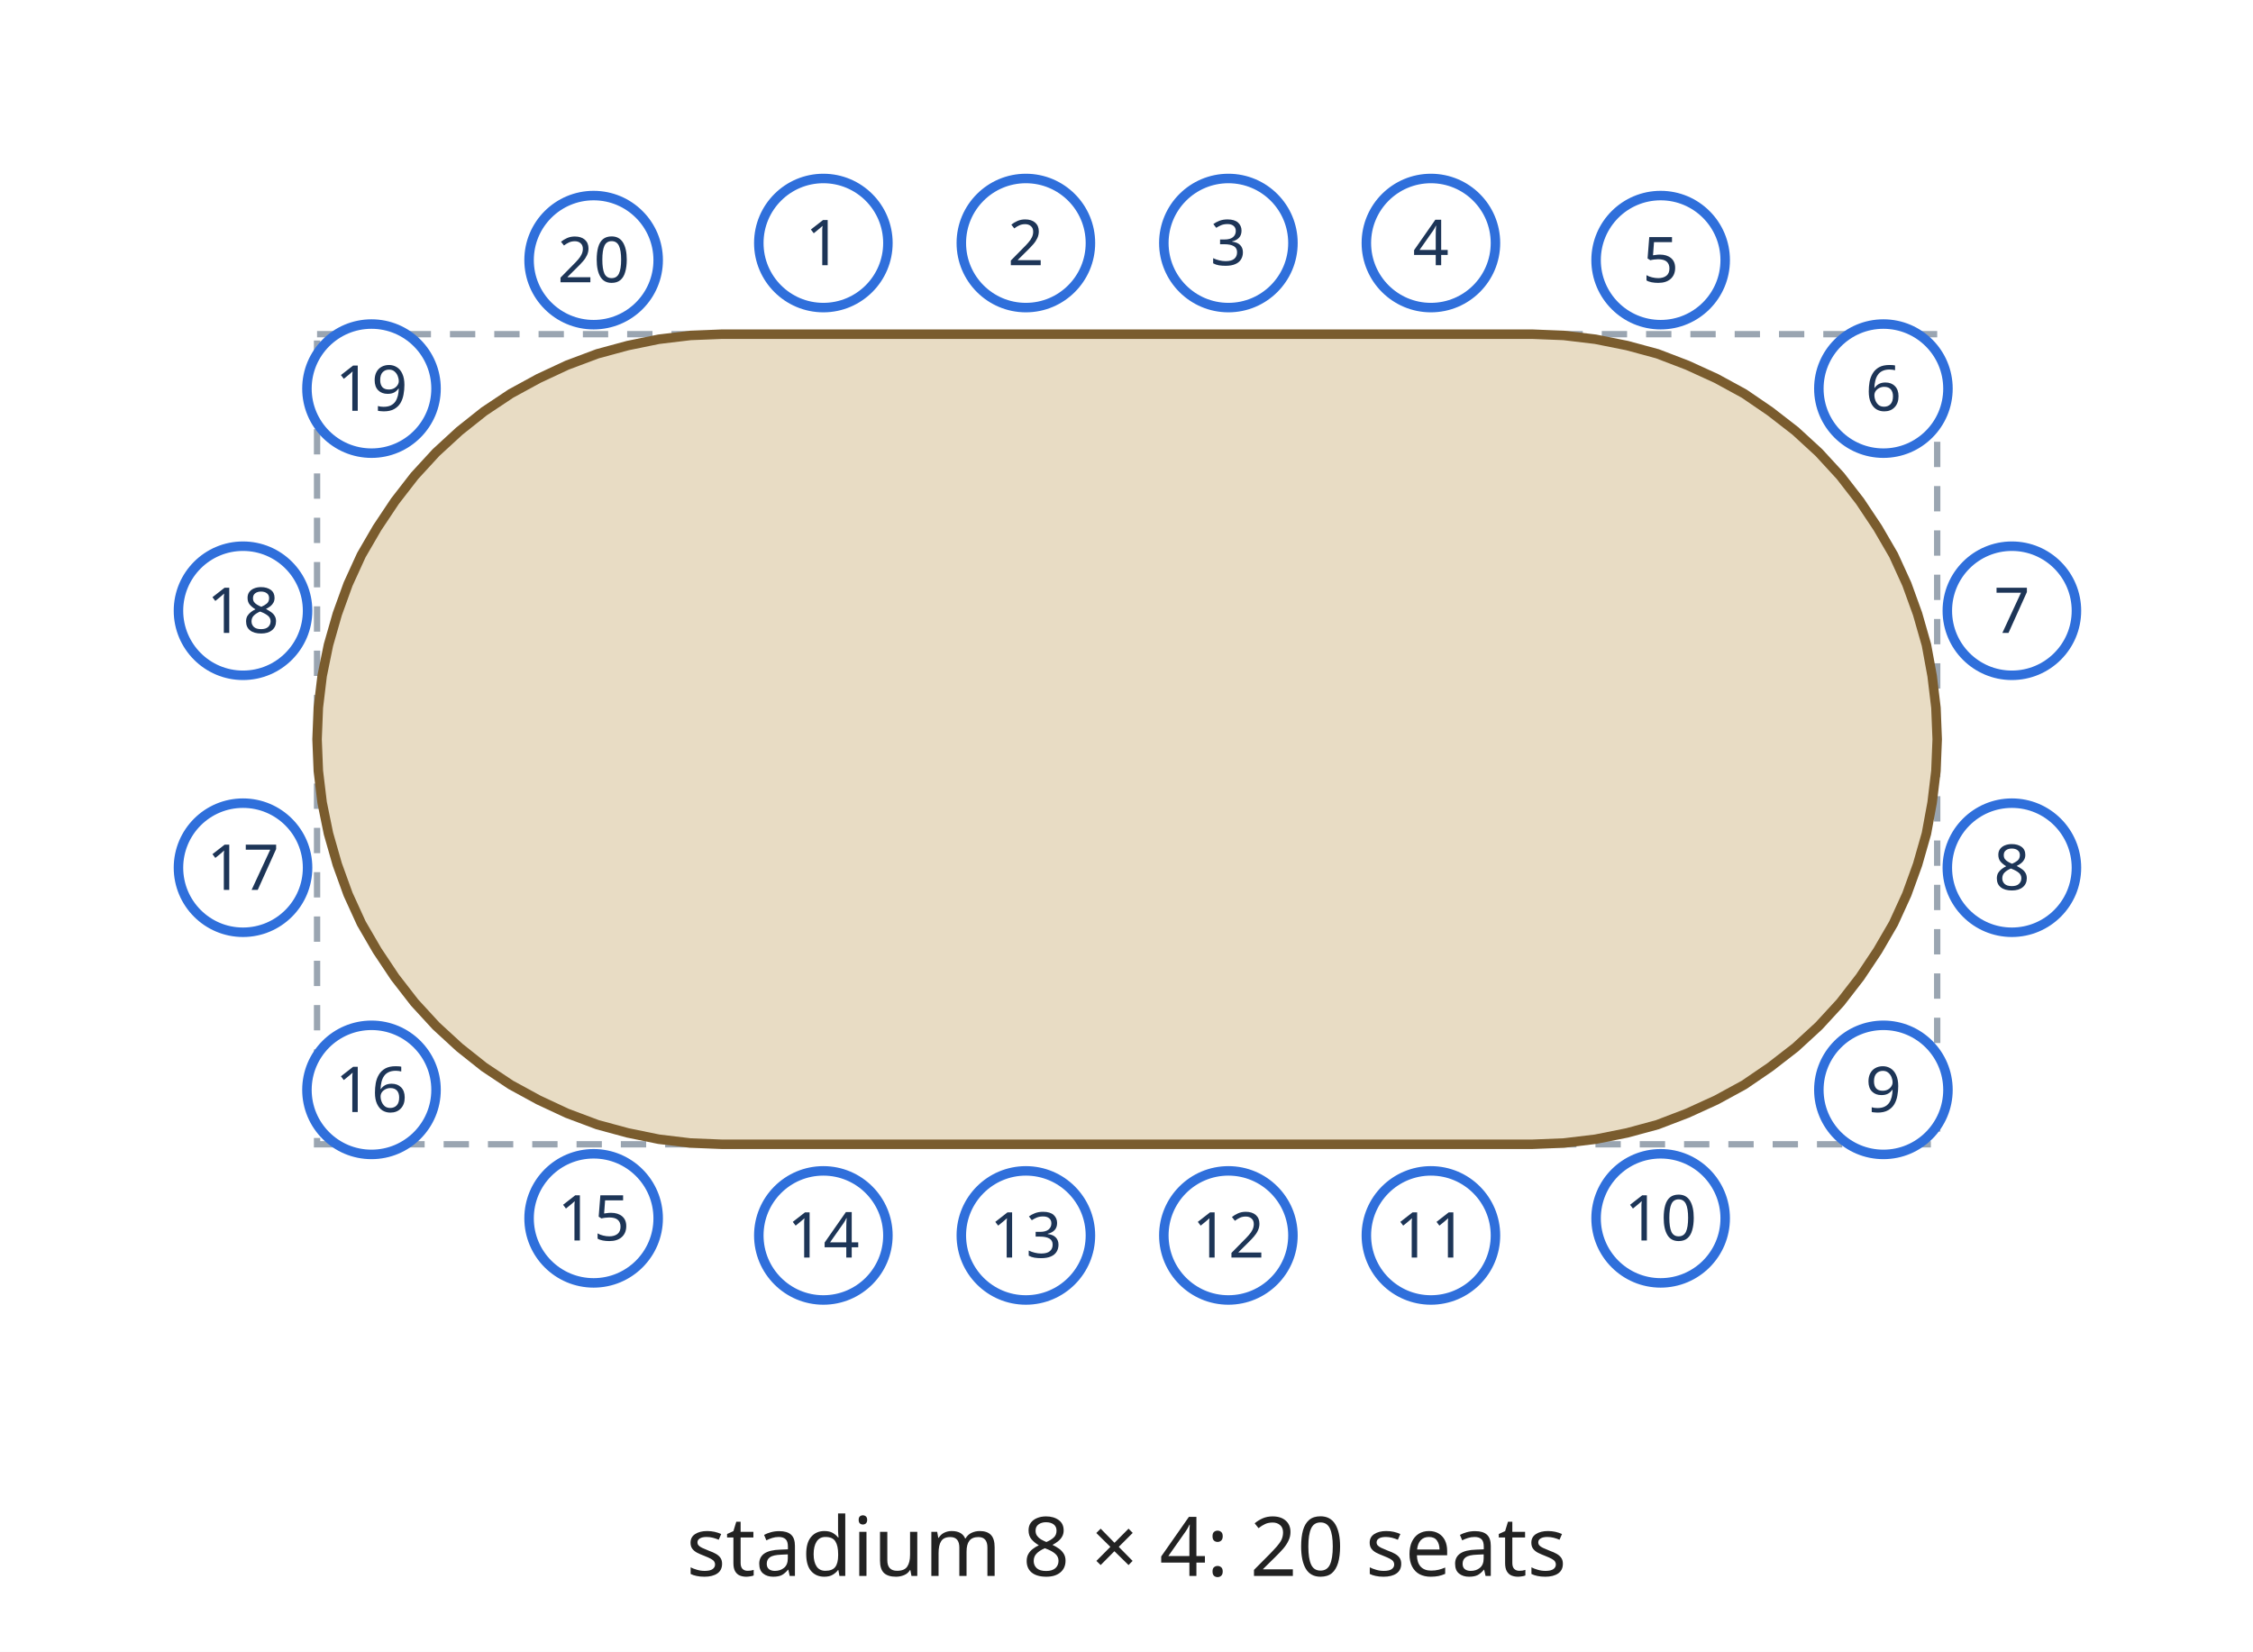
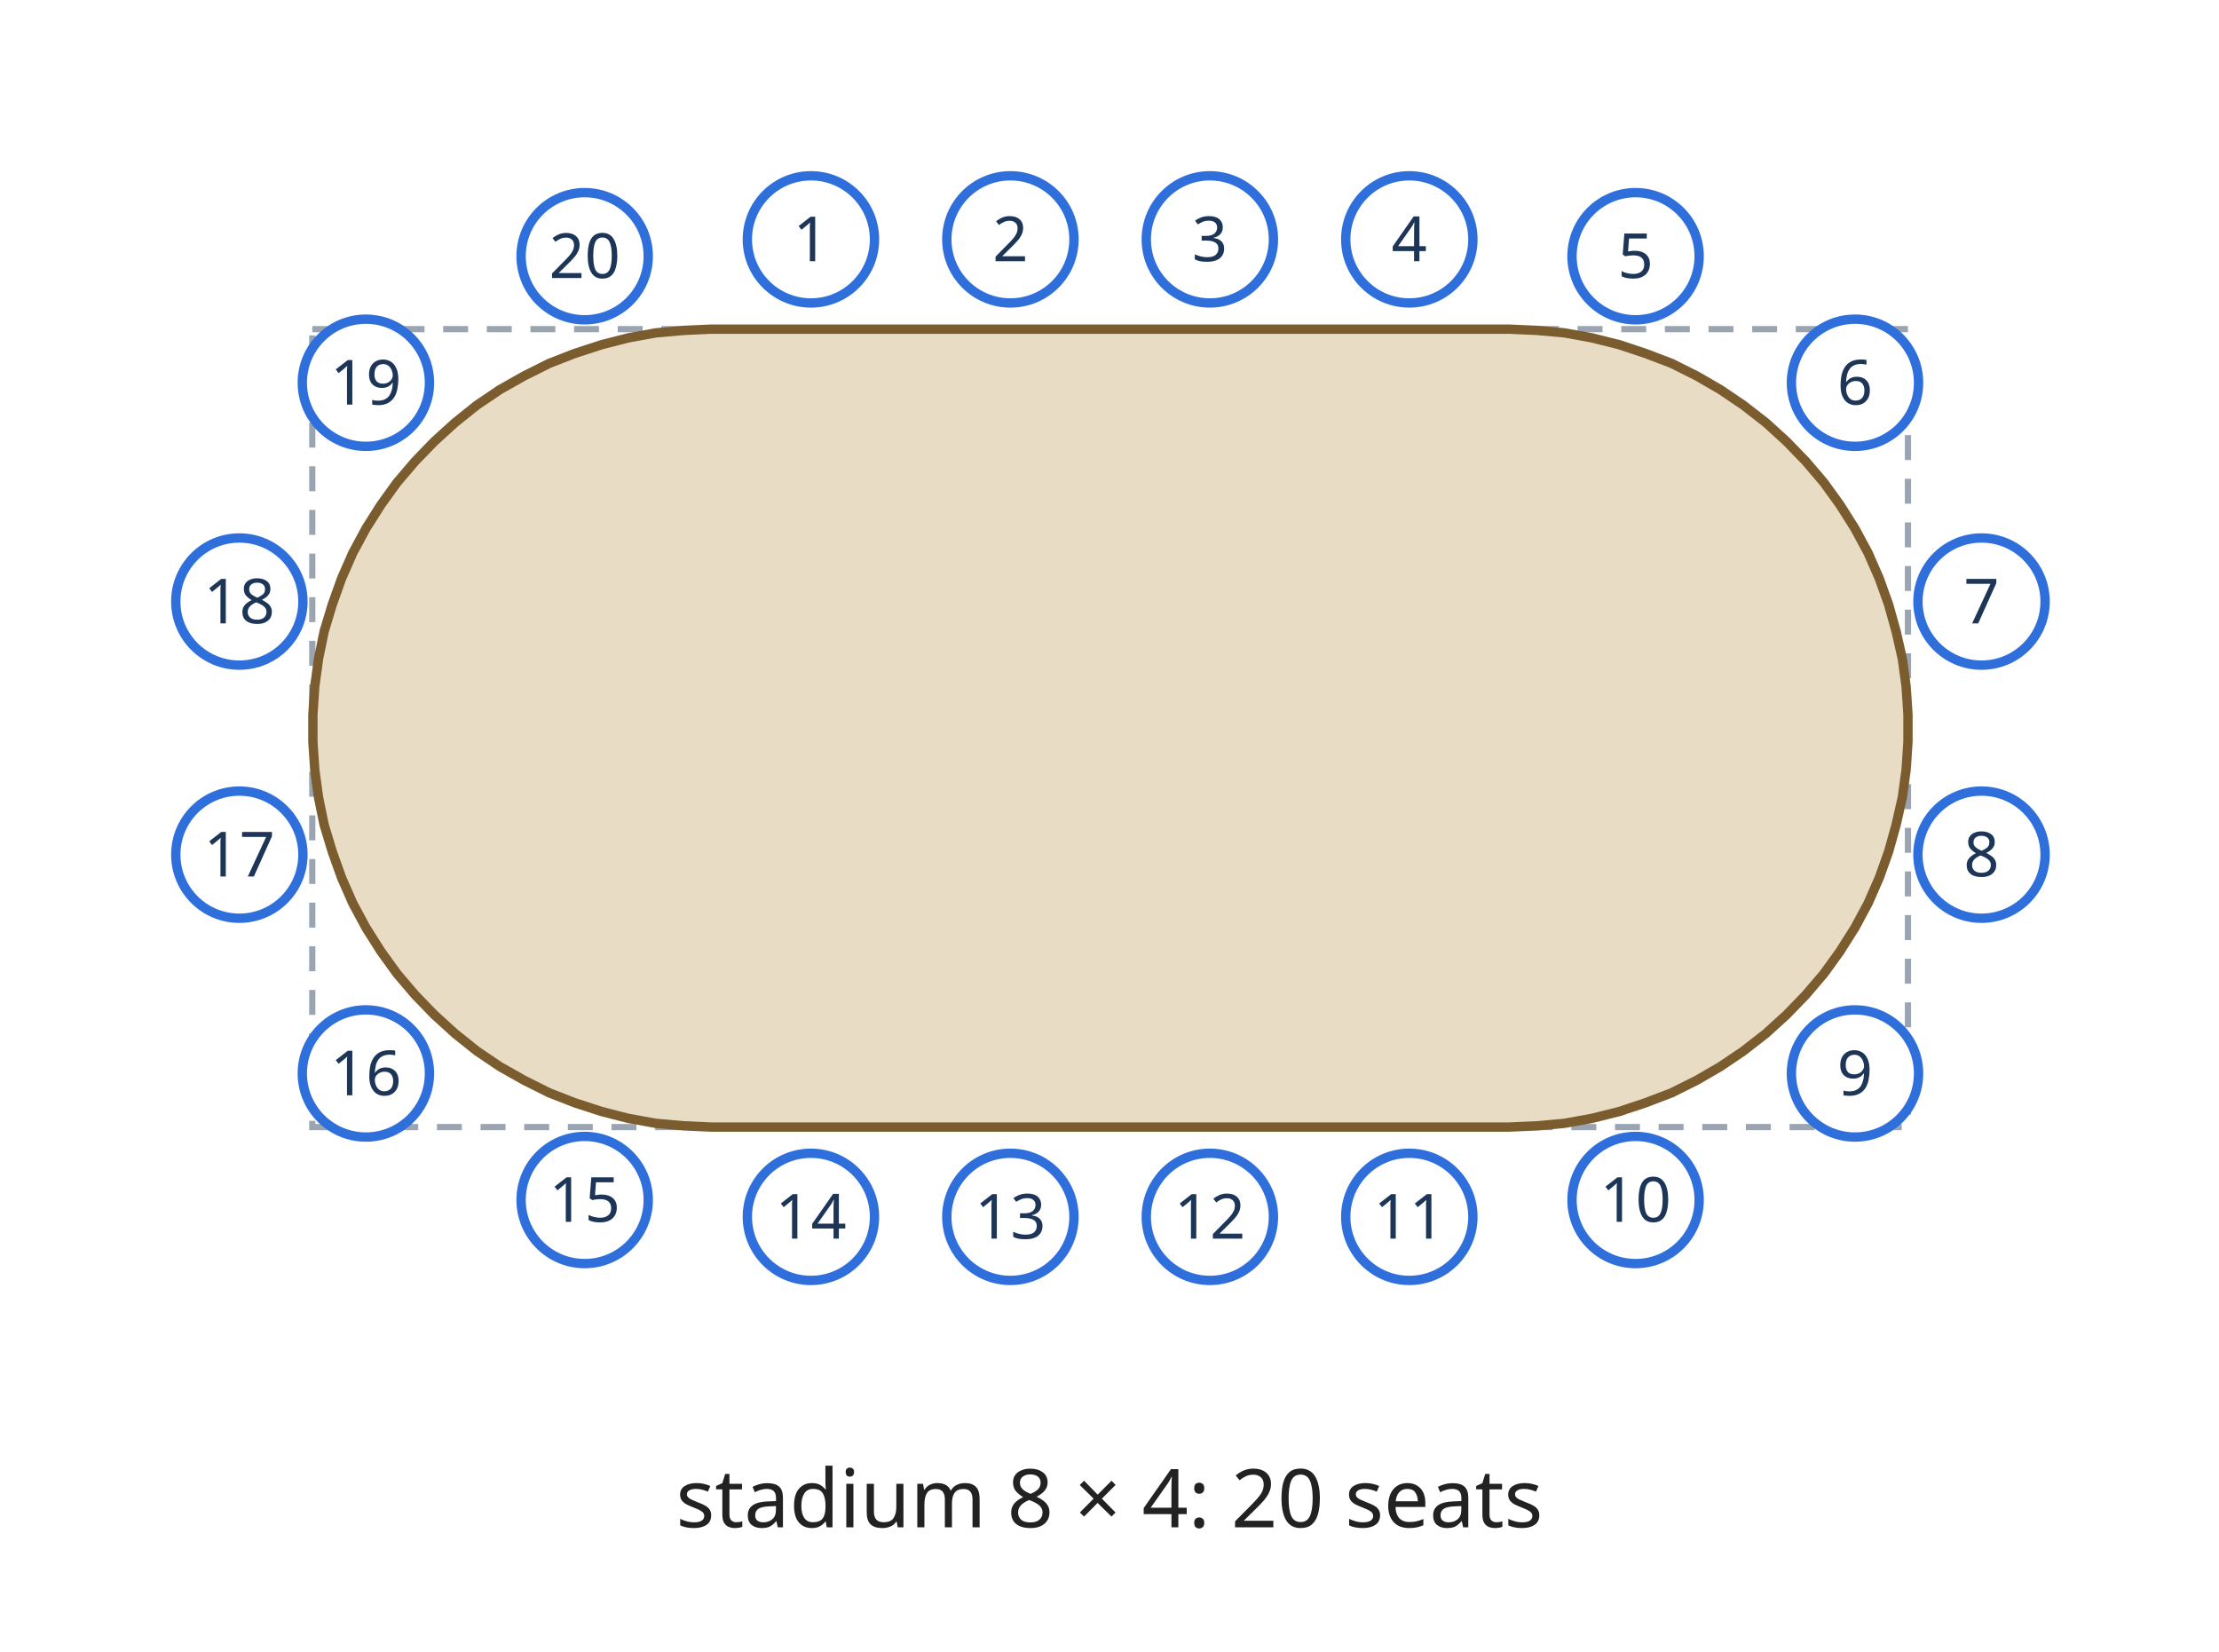
- <svg xmlns="http://www.w3.org/2000/svg" width="356" height="261" viewBox="0 0 356 261" font-family="sans-serif">
+ <svg xmlns="http://www.w3.org/2000/svg" width="356" height="265" viewBox="0 0 356 265" font-family="sans-serif">
  <rect width="100%" height="100%" fill="#ffffff" />
-   <rect x="50.1" y="52.8" width="256" height="128" fill="none" stroke="#9aa5b1" stroke-dasharray="4 3" />
-   <path d="M 242.1 52.8 L 247.1 53.0 L 252.1 53.6 L 257.1 54.6 L 261.9 55.9 L 266.6 57.7 L 271.2 59.8 L 275.6 62.2 L 279.7 65.0 L 283.7 68.1 L 287.4 71.5 L 290.8 75.2 L 293.9 79.2 L 296.7 83.4 L 299.2 87.7 L 301.3 92.3 L 303.0 97.0 L 304.4 101.9 L 305.3 106.8 L 305.9 111.8 L 306.1 116.8 L 305.9 121.8 L 305.3 126.8 L 304.4 131.7 L 303.0 136.6 L 301.3 141.3 L 299.2 145.9 L 296.7 150.2 L 293.9 154.4 L 290.8 158.4 L 287.4 162.1 L 283.7 165.5 L 279.7 168.6 L 275.6 171.4 L 271.2 173.8 L 266.6 175.9 L 261.9 177.7 L 257.1 179.0 L 252.1 180.0 L 247.1 180.6 L 242.1 180.8 L 114.1 180.8 L 109.1 180.6 L 104.1 180.0 L 99.2 179.0 L 94.4 177.7 L 89.6 175.9 L 85.1 173.8 L 80.7 171.4 L 76.5 168.6 L 72.6 165.5 L 68.9 162.1 L 65.5 158.4 L 62.4 154.4 L 59.6 150.2 L 57.1 145.9 L 55.0 141.3 L 53.3 136.6 L 51.9 131.7 L 50.9 126.8 L 50.3 121.8 L 50.1 116.8 L 50.3 111.8 L 50.9 106.8 L 51.9 101.9 L 53.3 97.0 L 55.0 92.3 L 57.1 87.7 L 59.6 83.4 L 62.4 79.2 L 65.5 75.2 L 68.9 71.5 L 72.6 68.1 L 76.5 65.0 L 80.7 62.2 L 85.1 59.8 L 89.6 57.7 L 94.4 55.9 L 99.2 54.6 L 104.1 53.6 L 109.1 53.0 L 114.1 52.8 Z" fill="#e8dcc4" stroke="#7a5c2e" stroke-width="1.5" fill-rule="evenodd" />
+   <rect x="50.1" y="52.8" width="256.0" height="128.0" fill="none" stroke="#9aa5b1" stroke-dasharray="4 3" />
+   <path d="M 114.1 52.8 L 242.1 52.8 L 246.6 53.0 L 251.0 53.4 L 255.4 54.2 L 259.8 55.3 L 264.0 56.7 L 268.2 58.3 L 272.2 60.3 L 276.0 62.5 L 279.7 65.0 L 283.3 67.8 L 286.6 70.8 L 289.7 74.0 L 292.6 77.4 L 295.2 81.0 L 297.6 84.8 L 299.7 88.7 L 301.5 92.8 L 303.0 97.0 L 304.2 101.3 L 305.2 105.7 L 305.8 110.1 L 306.1 114.6 L 306.1 119.0 L 305.8 123.5 L 305.2 127.9 L 304.2 132.3 L 303.0 136.6 L 301.5 140.8 L 299.7 144.9 L 297.6 148.8 L 295.2 152.6 L 292.6 156.2 L 289.7 159.6 L 286.6 162.8 L 283.3 165.8 L 279.7 168.6 L 276.0 171.1 L 272.2 173.3 L 268.2 175.3 L 264.0 176.9 L 259.8 178.3 L 255.4 179.4 L 251.0 180.2 L 246.6 180.6 L 242.1 180.8 L 114.1 180.8 L 109.7 180.6 L 105.2 180.2 L 100.8 179.4 L 96.5 178.3 L 92.2 176.9 L 88.1 175.3 L 84.1 173.3 L 80.2 171.1 L 76.5 168.6 L 73.0 165.8 L 69.7 162.8 L 66.6 159.6 L 63.7 156.2 L 61.1 152.6 L 58.7 148.8 L 56.6 144.9 L 54.8 140.8 L 53.3 136.6 L 52.0 132.3 L 51.1 127.9 L 50.5 123.5 L 50.2 119.0 L 50.2 114.6 L 50.5 110.1 L 51.1 105.7 L 52.0 101.3 L 53.3 97.0 L 54.8 92.8 L 56.6 88.7 L 58.7 84.8 L 61.1 81.0 L 63.7 77.4 L 66.6 74.0 L 69.7 70.8 L 73.0 67.8 L 76.5 65.0 L 80.2 62.5 L 84.1 60.3 L 88.1 58.3 L 92.2 56.7 L 96.5 55.3 L 100.8 54.2 L 105.2 53.4 L 109.7 53.0 Z" fill="#e8dcc4" stroke="#7a5c2e" stroke-width="1.5" fill-rule="evenodd" />
  <circle cx="130.1" cy="38.4" r="10.2" fill="#ffffff" stroke="#2f6fdb" stroke-width="1.5" />
  <text x="130.1" y="41.9" font-size="10" text-anchor="middle" fill="#1d3557">1</text>
  <circle cx="162.1" cy="38.4" r="10.2" fill="#ffffff" stroke="#2f6fdb" stroke-width="1.5" />
  <text x="162.1" y="41.9" font-size="10" text-anchor="middle" fill="#1d3557">2</text>
  <circle cx="194.1" cy="38.4" r="10.2" fill="#ffffff" stroke="#2f6fdb" stroke-width="1.5" />
  <text x="194.1" y="41.9" font-size="10" text-anchor="middle" fill="#1d3557">3</text>
  <circle cx="226.1" cy="38.4" r="10.2" fill="#ffffff" stroke="#2f6fdb" stroke-width="1.5" />
  <text x="226.1" y="41.9" font-size="10" text-anchor="middle" fill="#1d3557">4</text>
  <circle cx="262.4" cy="41.1" r="10.2" fill="#ffffff" stroke="#2f6fdb" stroke-width="1.5" />
  <text x="262.4" y="44.6" font-size="10" text-anchor="middle" fill="#1d3557">5</text>
  <circle cx="297.6" cy="61.4" r="10.2" fill="#ffffff" stroke="#2f6fdb" stroke-width="1.5" />
  <text x="297.6" y="64.9" font-size="10" text-anchor="middle" fill="#1d3557">6</text>
  <circle cx="317.9" cy="96.5" r="10.2" fill="#ffffff" stroke="#2f6fdb" stroke-width="1.5" />
  <text x="317.9" y="100.0" font-size="10" text-anchor="middle" fill="#1d3557">7</text>
  <circle cx="317.9" cy="137.1" r="10.2" fill="#ffffff" stroke="#2f6fdb" stroke-width="1.5" />
  <text x="317.9" y="140.6" font-size="10" text-anchor="middle" fill="#1d3557">8</text>
  <circle cx="297.6" cy="172.2" r="10.2" fill="#ffffff" stroke="#2f6fdb" stroke-width="1.5" />
  <text x="297.6" y="175.7" font-size="10" text-anchor="middle" fill="#1d3557">9</text>
  <circle cx="262.4" cy="192.5" r="10.2" fill="#ffffff" stroke="#2f6fdb" stroke-width="1.5" />
  <text x="262.4" y="196.0" font-size="10" text-anchor="middle" fill="#1d3557">10</text>
  <circle cx="226.1" cy="195.2" r="10.2" fill="#ffffff" stroke="#2f6fdb" stroke-width="1.5" />
  <text x="226.1" y="198.7" font-size="10" text-anchor="middle" fill="#1d3557">11</text>
  <circle cx="194.1" cy="195.2" r="10.2" fill="#ffffff" stroke="#2f6fdb" stroke-width="1.5" />
  <text x="194.1" y="198.7" font-size="10" text-anchor="middle" fill="#1d3557">12</text>
  <circle cx="162.1" cy="195.2" r="10.2" fill="#ffffff" stroke="#2f6fdb" stroke-width="1.5" />
  <text x="162.1" y="198.7" font-size="10" text-anchor="middle" fill="#1d3557">13</text>
  <circle cx="130.1" cy="195.2" r="10.2" fill="#ffffff" stroke="#2f6fdb" stroke-width="1.5" />
  <text x="130.1" y="198.7" font-size="10" text-anchor="middle" fill="#1d3557">14</text>
  <circle cx="93.8" cy="192.5" r="10.2" fill="#ffffff" stroke="#2f6fdb" stroke-width="1.5" />
  <text x="93.8" y="196.0" font-size="10" text-anchor="middle" fill="#1d3557">15</text>
  <circle cx="58.7" cy="172.2" r="10.2" fill="#ffffff" stroke="#2f6fdb" stroke-width="1.5" />
  <text x="58.7" y="175.7" font-size="10" text-anchor="middle" fill="#1d3557">16</text>
  <circle cx="38.4" cy="137.1" r="10.2" fill="#ffffff" stroke="#2f6fdb" stroke-width="1.5" />
  <text x="38.4" y="140.6" font-size="10" text-anchor="middle" fill="#1d3557">17</text>
  <circle cx="38.4" cy="96.5" r="10.2" fill="#ffffff" stroke="#2f6fdb" stroke-width="1.5" />
  <text x="38.4" y="100.0" font-size="10" text-anchor="middle" fill="#1d3557">18</text>
  <circle cx="58.7" cy="61.4" r="10.2" fill="#ffffff" stroke="#2f6fdb" stroke-width="1.5" />
  <text x="58.7" y="64.9" font-size="10" text-anchor="middle" fill="#1d3557">19</text>
  <circle cx="93.8" cy="41.1" r="10.2" fill="#ffffff" stroke="#2f6fdb" stroke-width="1.5" />
  <text x="93.8" y="44.6" font-size="10" text-anchor="middle" fill="#1d3557">20</text>
-   <text x="178" y="249" font-size="13" text-anchor="middle" fill="#222">stadium 8 × 4: 20 seats</text>
+   <text x="178" y="245" font-size="13" text-anchor="middle" fill="#222">stadium 8 × 4: 20 seats</text>
</svg>
